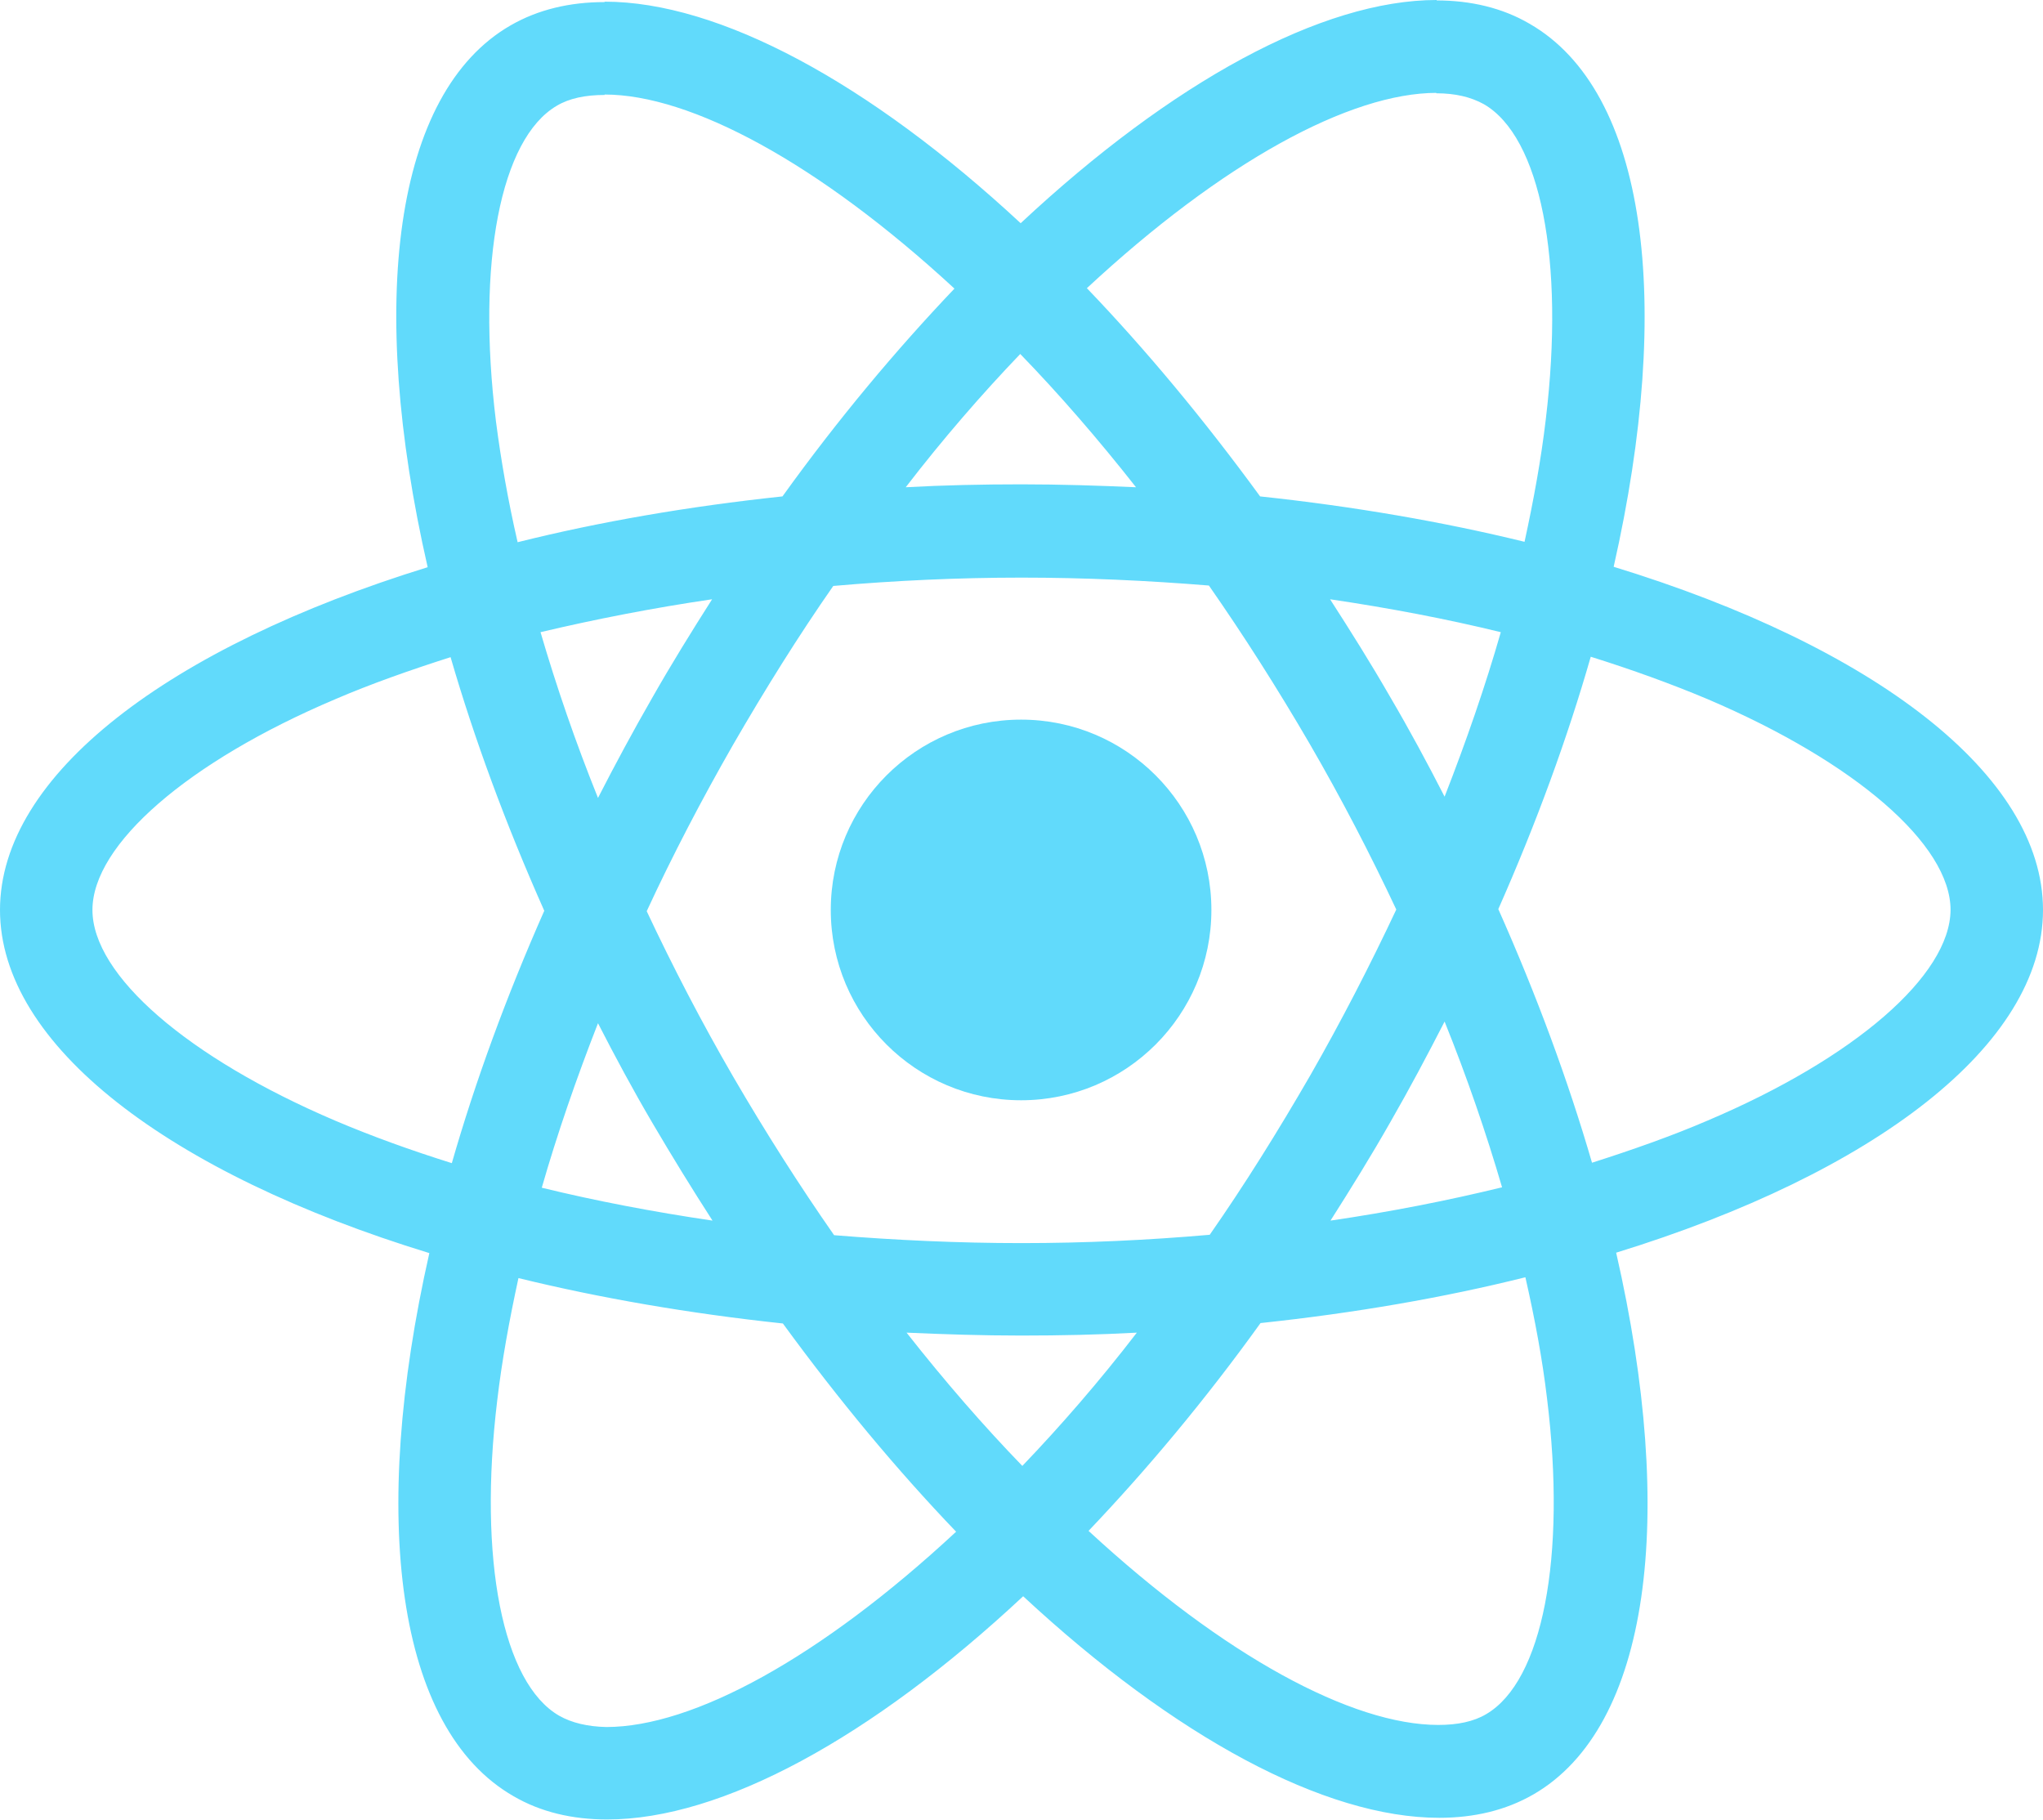
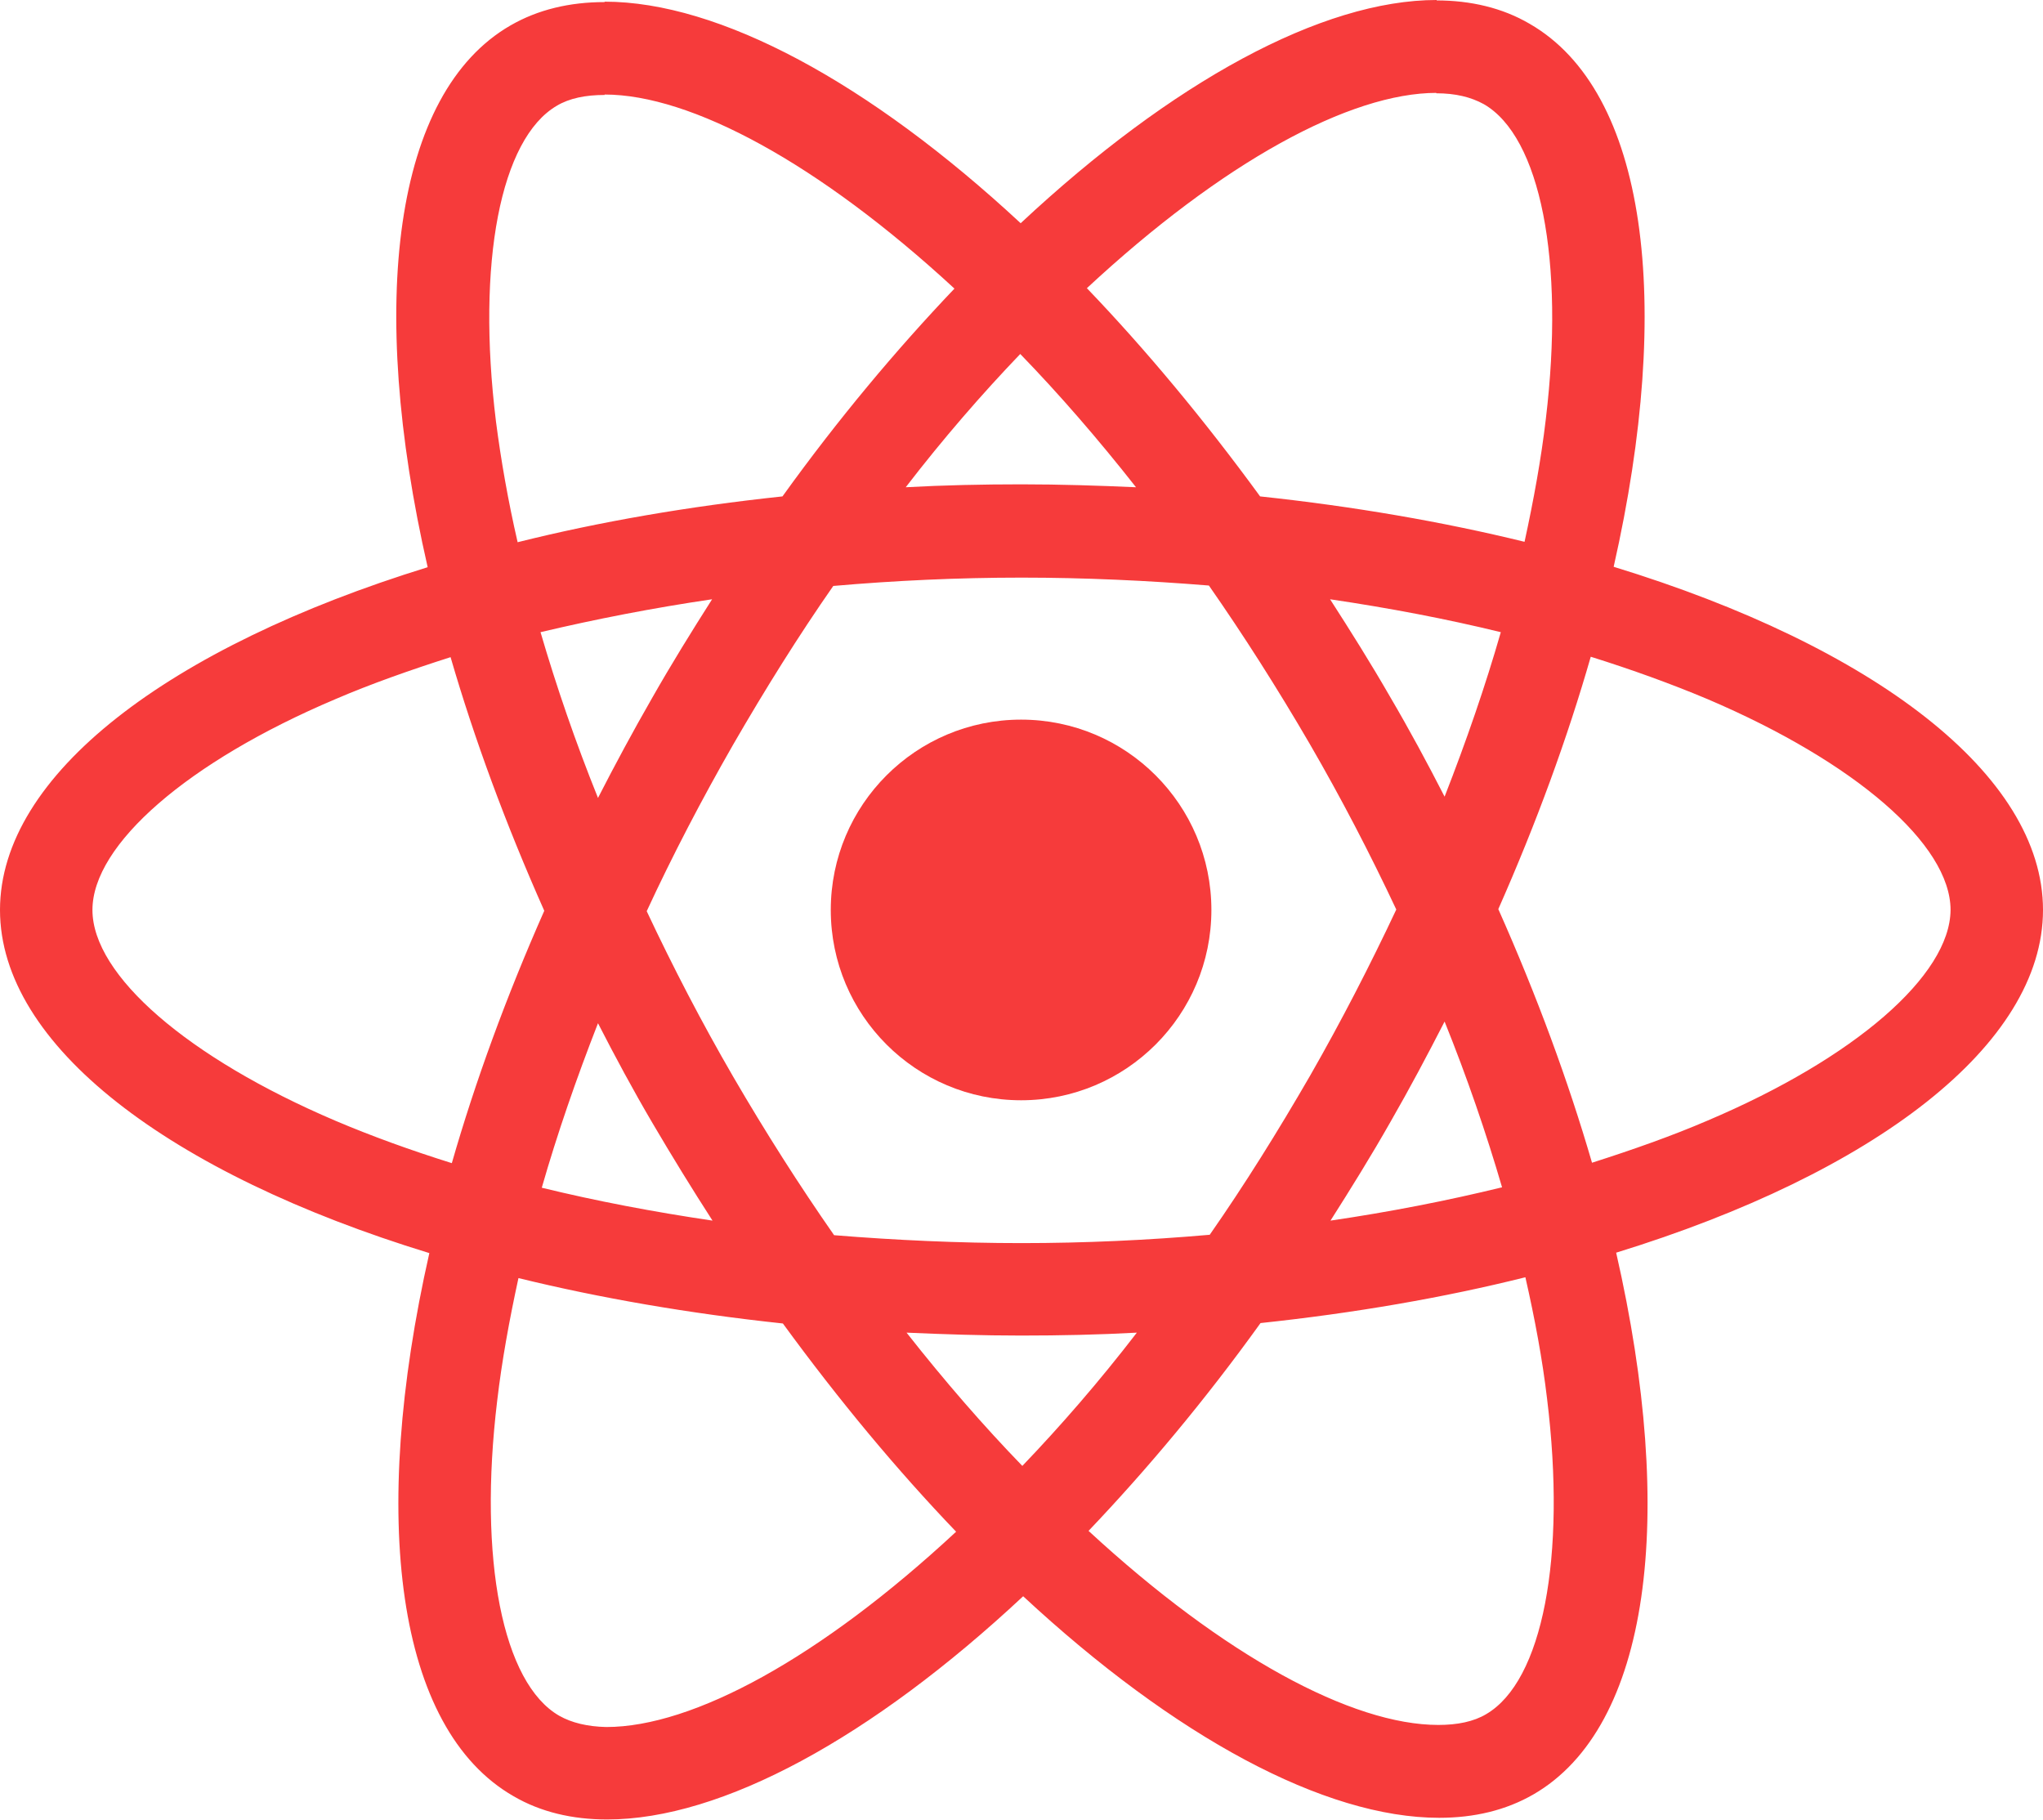
<svg xmlns="http://www.w3.org/2000/svg" viewBox="175.7 78 490.6 436.9" width="2194">
-   <g fill="#61dafb">
+   <g fill="#f63b3b">
    <path d="m666.3 296.5c0-32.5-40.7-63.3-103.1-82.4 14.4-63.6 8-114.2-20.2-130.4-6.5-3.8-14.1-5.6-22.4-5.6v22.3c4.6 0 8.3.9 11.4 2.6 13.6 7.8 19.5 37.5 14.9 75.7-1.1 9.4-2.9 19.3-5.1 29.4-19.6-4.8-41-8.5-63.5-10.9-13.5-18.5-27.5-35.3-41.6-50 32.6-30.3 63.2-46.9 84-46.9v-22.3c-27.5 0-63.5 19.6-99.9 53.6-36.4-33.8-72.4-53.2-99.9-53.2v22.3c20.7 0 51.4 16.5 84 46.6-14 14.7-28 31.4-41.3 49.9-22.6 2.4-44 6.1-63.6 11-2.3-10-4-19.7-5.2-29-4.7-38.2 1.1-67.9 14.6-75.8 3-1.8 6.9-2.6 11.5-2.6v-22.3c-8.4 0-16 1.8-22.6 5.6-28.1 16.2-34.4 66.7-19.9 130.1-62.2 19.2-102.7 49.9-102.7 82.3 0 32.5 40.7 63.3 103.1 82.4-14.4 63.6-8 114.2 20.2 130.4 6.5 3.8 14.1 5.6 22.5 5.6 27.5 0 63.5-19.6 99.9-53.6 36.4 33.8 72.4 53.2 99.9 53.2 8.4 0 16-1.8 22.6-5.6 28.1-16.2 34.4-66.7 19.9-130.1 62-19.1 102.5-49.9 102.5-82.3zm-130.2-66.7c-3.7 12.9-8.3 26.2-13.5 39.5-4.1-8-8.4-16-13.1-24-4.6-8-9.5-15.8-14.4-23.4 14.2 2.1 27.9 4.7 41 7.9zm-45.8 106.5c-7.8 13.5-15.8 26.3-24.1 38.2-14.9 1.3-30 2-45.2 2-15.1 0-30.2-.7-45-1.9-8.3-11.9-16.4-24.6-24.2-38-7.6-13.1-14.5-26.4-20.8-39.8 6.2-13.4 13.2-26.8 20.7-39.9 7.8-13.5 15.8-26.3 24.1-38.2 14.9-1.3 30-2 45.2-2 15.1 0 30.2.7 45 1.9 8.3 11.9 16.4 24.6 24.2 38 7.6 13.1 14.5 26.4 20.8 39.8-6.3 13.4-13.2 26.8-20.7 39.9zm32.3-13c5.4 13.4 10 26.8 13.8 39.8-13.1 3.2-26.9 5.9-41.2 8 4.9-7.7 9.8-15.6 14.4-23.7 4.6-8 8.9-16.1 13-24.1zm-101.4 106.7c-9.3-9.6-18.6-20.3-27.8-32 9 .4 18.2.7 27.5.7 9.4 0 18.7-.2 27.8-.7-9 11.7-18.3 22.4-27.5 32zm-74.4-58.9c-14.2-2.1-27.9-4.7-41-7.9 3.7-12.9 8.3-26.2 13.5-39.5 4.1 8 8.4 16 13.1 24s9.5 15.8 14.4 23.4zm73.9-208.1c9.3 9.6 18.6 20.3 27.8 32-9-.4-18.2-.7-27.5-.7-9.4 0-18.7.2-27.8.7 9-11.7 18.3-22.4 27.5-32zm-74 58.9c-4.9 7.7-9.8 15.6-14.4 23.7-4.6 8-8.9 16-13 24-5.4-13.4-10-26.8-13.8-39.8 13.1-3.1 26.9-5.8 41.2-7.9zm-90.5 125.2c-35.4-15.1-58.3-34.9-58.3-50.6s22.9-35.6 58.3-50.6c8.6-3.7 18-7 27.7-10.1 5.7 19.6 13.2 40 22.5 60.9-9.2 20.8-16.6 41.1-22.2 60.6-9.9-3.1-19.3-6.5-28-10.2zm53.8 142.9c-13.6-7.8-19.5-37.5-14.9-75.7 1.1-9.4 2.9-19.3 5.1-29.4 19.6 4.8 41 8.5 63.5 10.9 13.5 18.5 27.5 35.3 41.6 50-32.6 30.3-63.2 46.9-84 46.9-4.5-.1-8.3-1-11.3-2.7zm237.2-76.2c4.7 38.2-1.1 67.9-14.6 75.8-3 1.8-6.9 2.6-11.5 2.6-20.7 0-51.4-16.5-84-46.6 14-14.7 28-31.4 41.3-49.9 22.6-2.4 44-6.1 63.6-11 2.3 10.1 4.1 19.8 5.2 29.1zm38.5-66.7c-8.6 3.7-18 7-27.7 10.1-5.7-19.6-13.2-40-22.5-60.9 9.2-20.8 16.6-41.1 22.2-60.6 9.9 3.1 19.3 6.5 28.1 10.2 35.4 15.1 58.3 34.9 58.3 50.6-.1 15.7-23 35.6-58.4 50.6z" />
    <circle cx="420.9" cy="296.5" r="45.7" />
  </g>
</svg>
